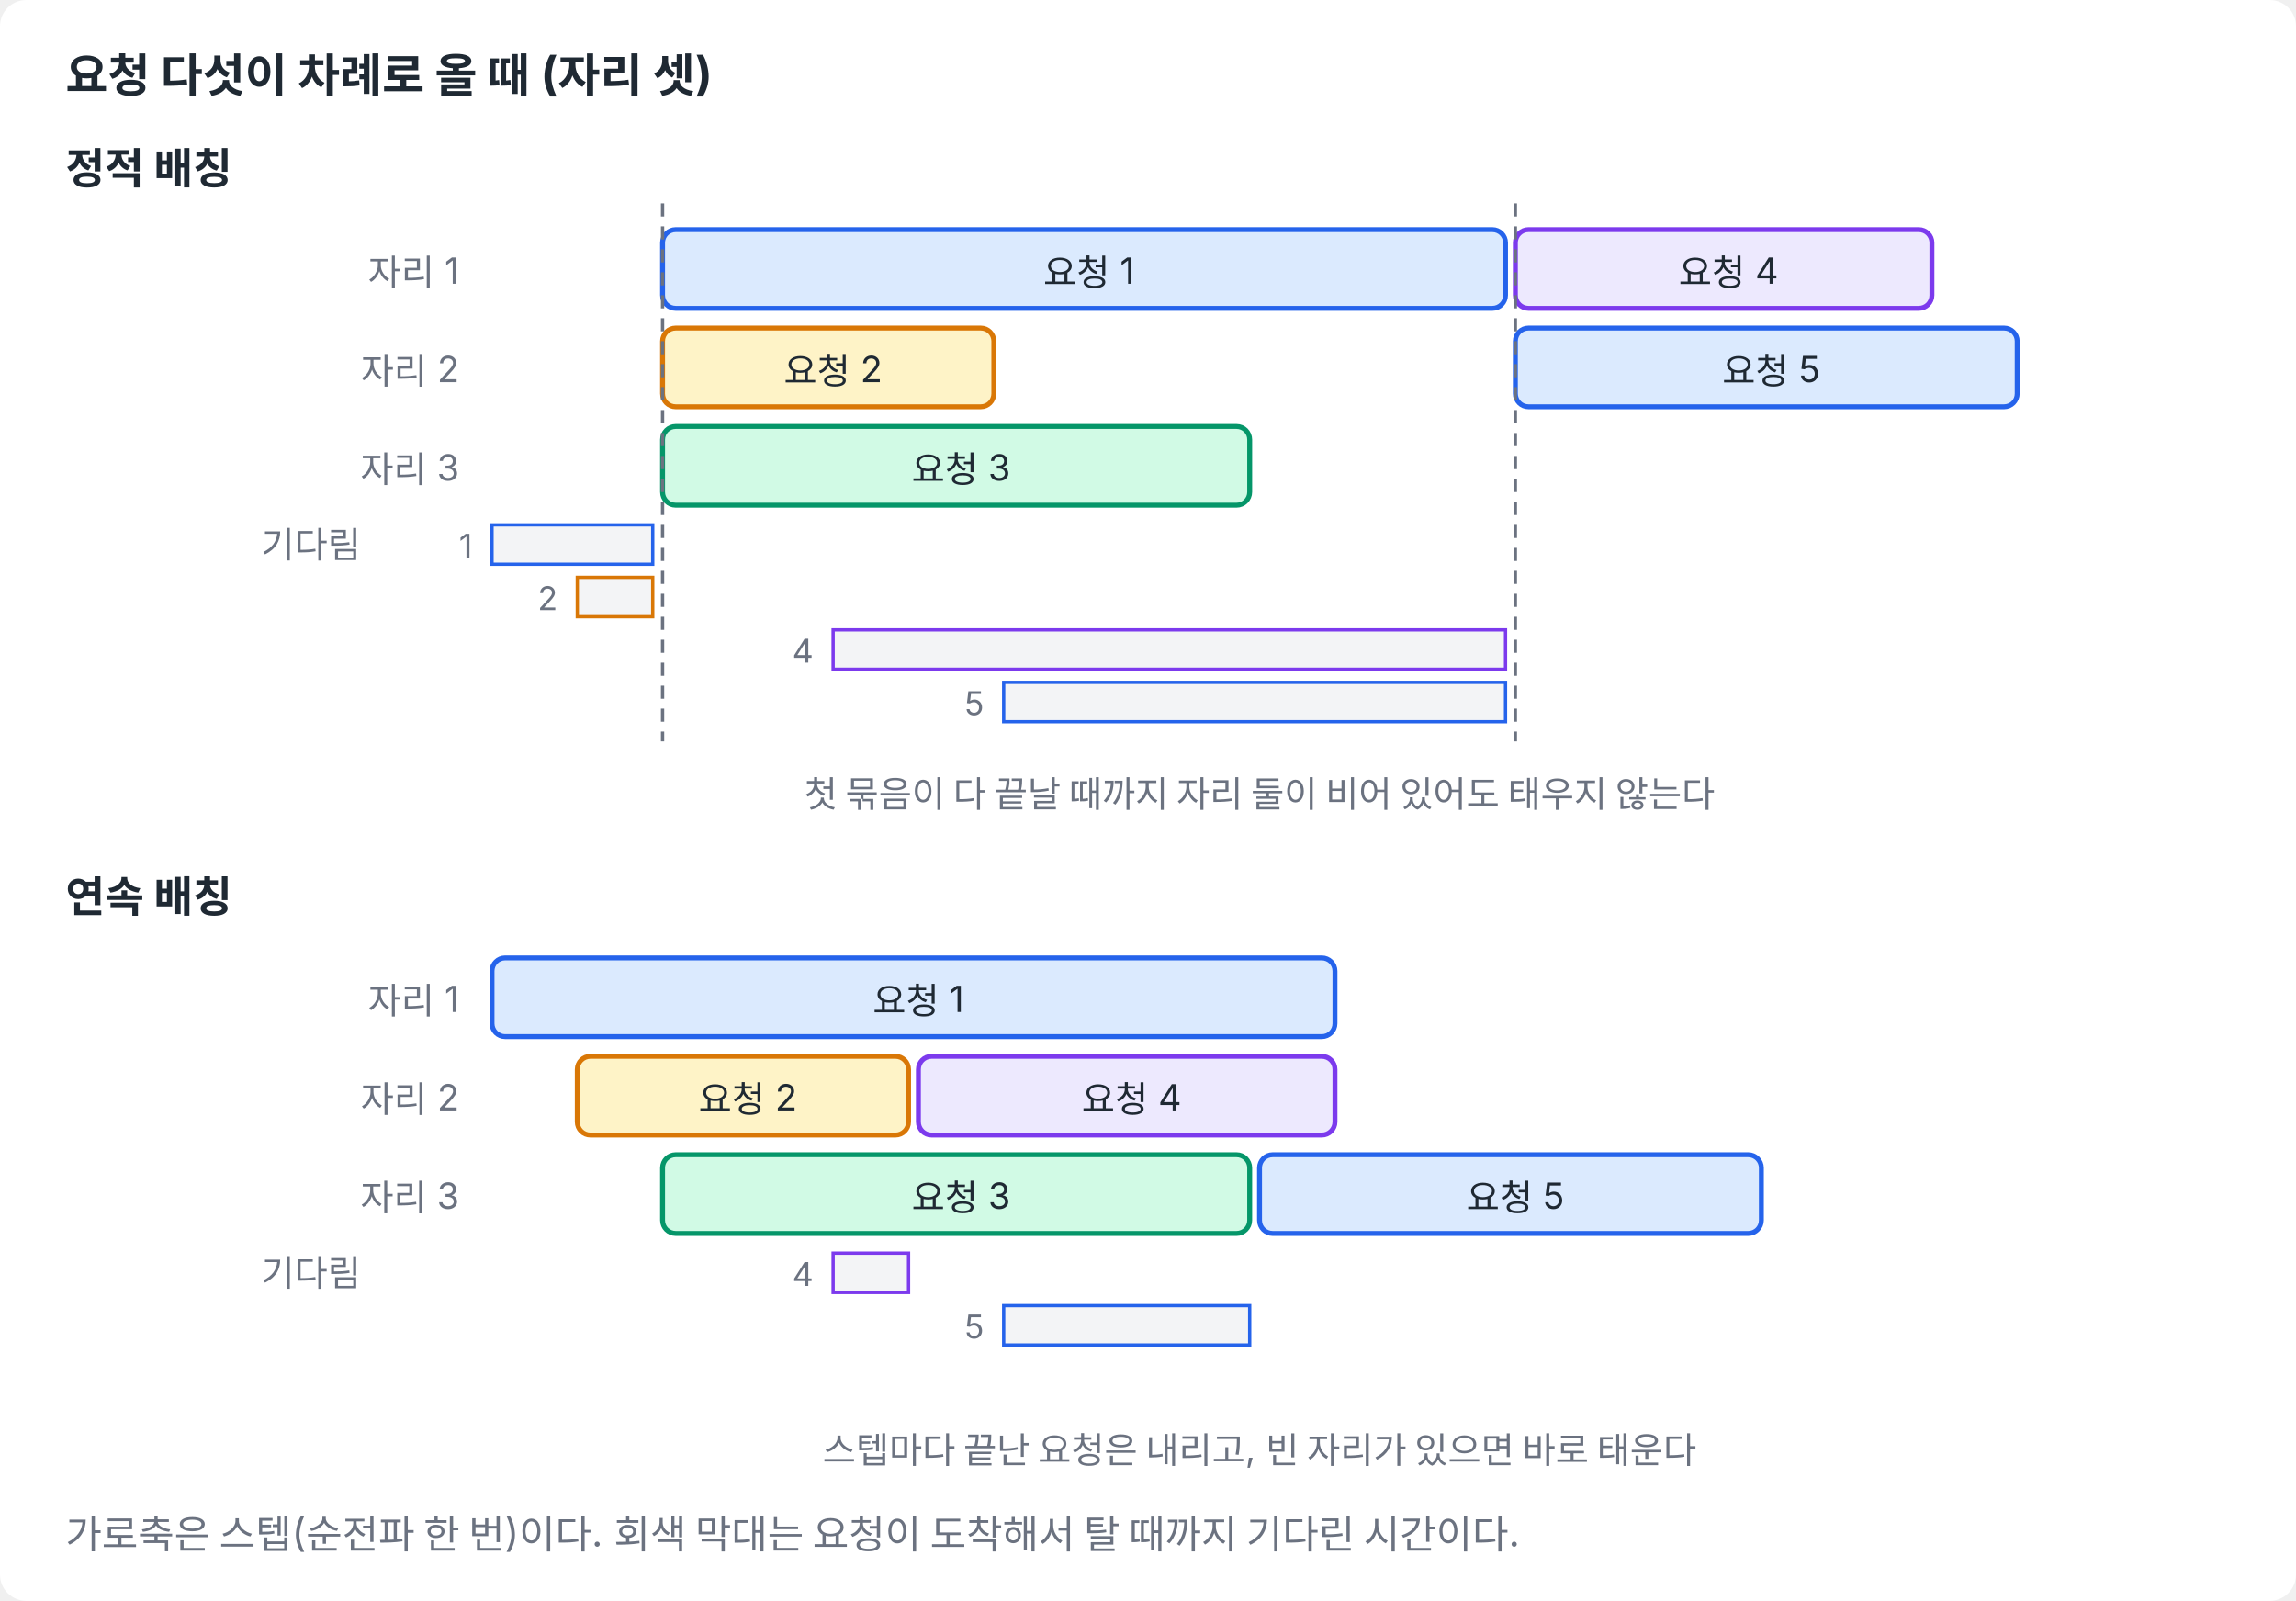
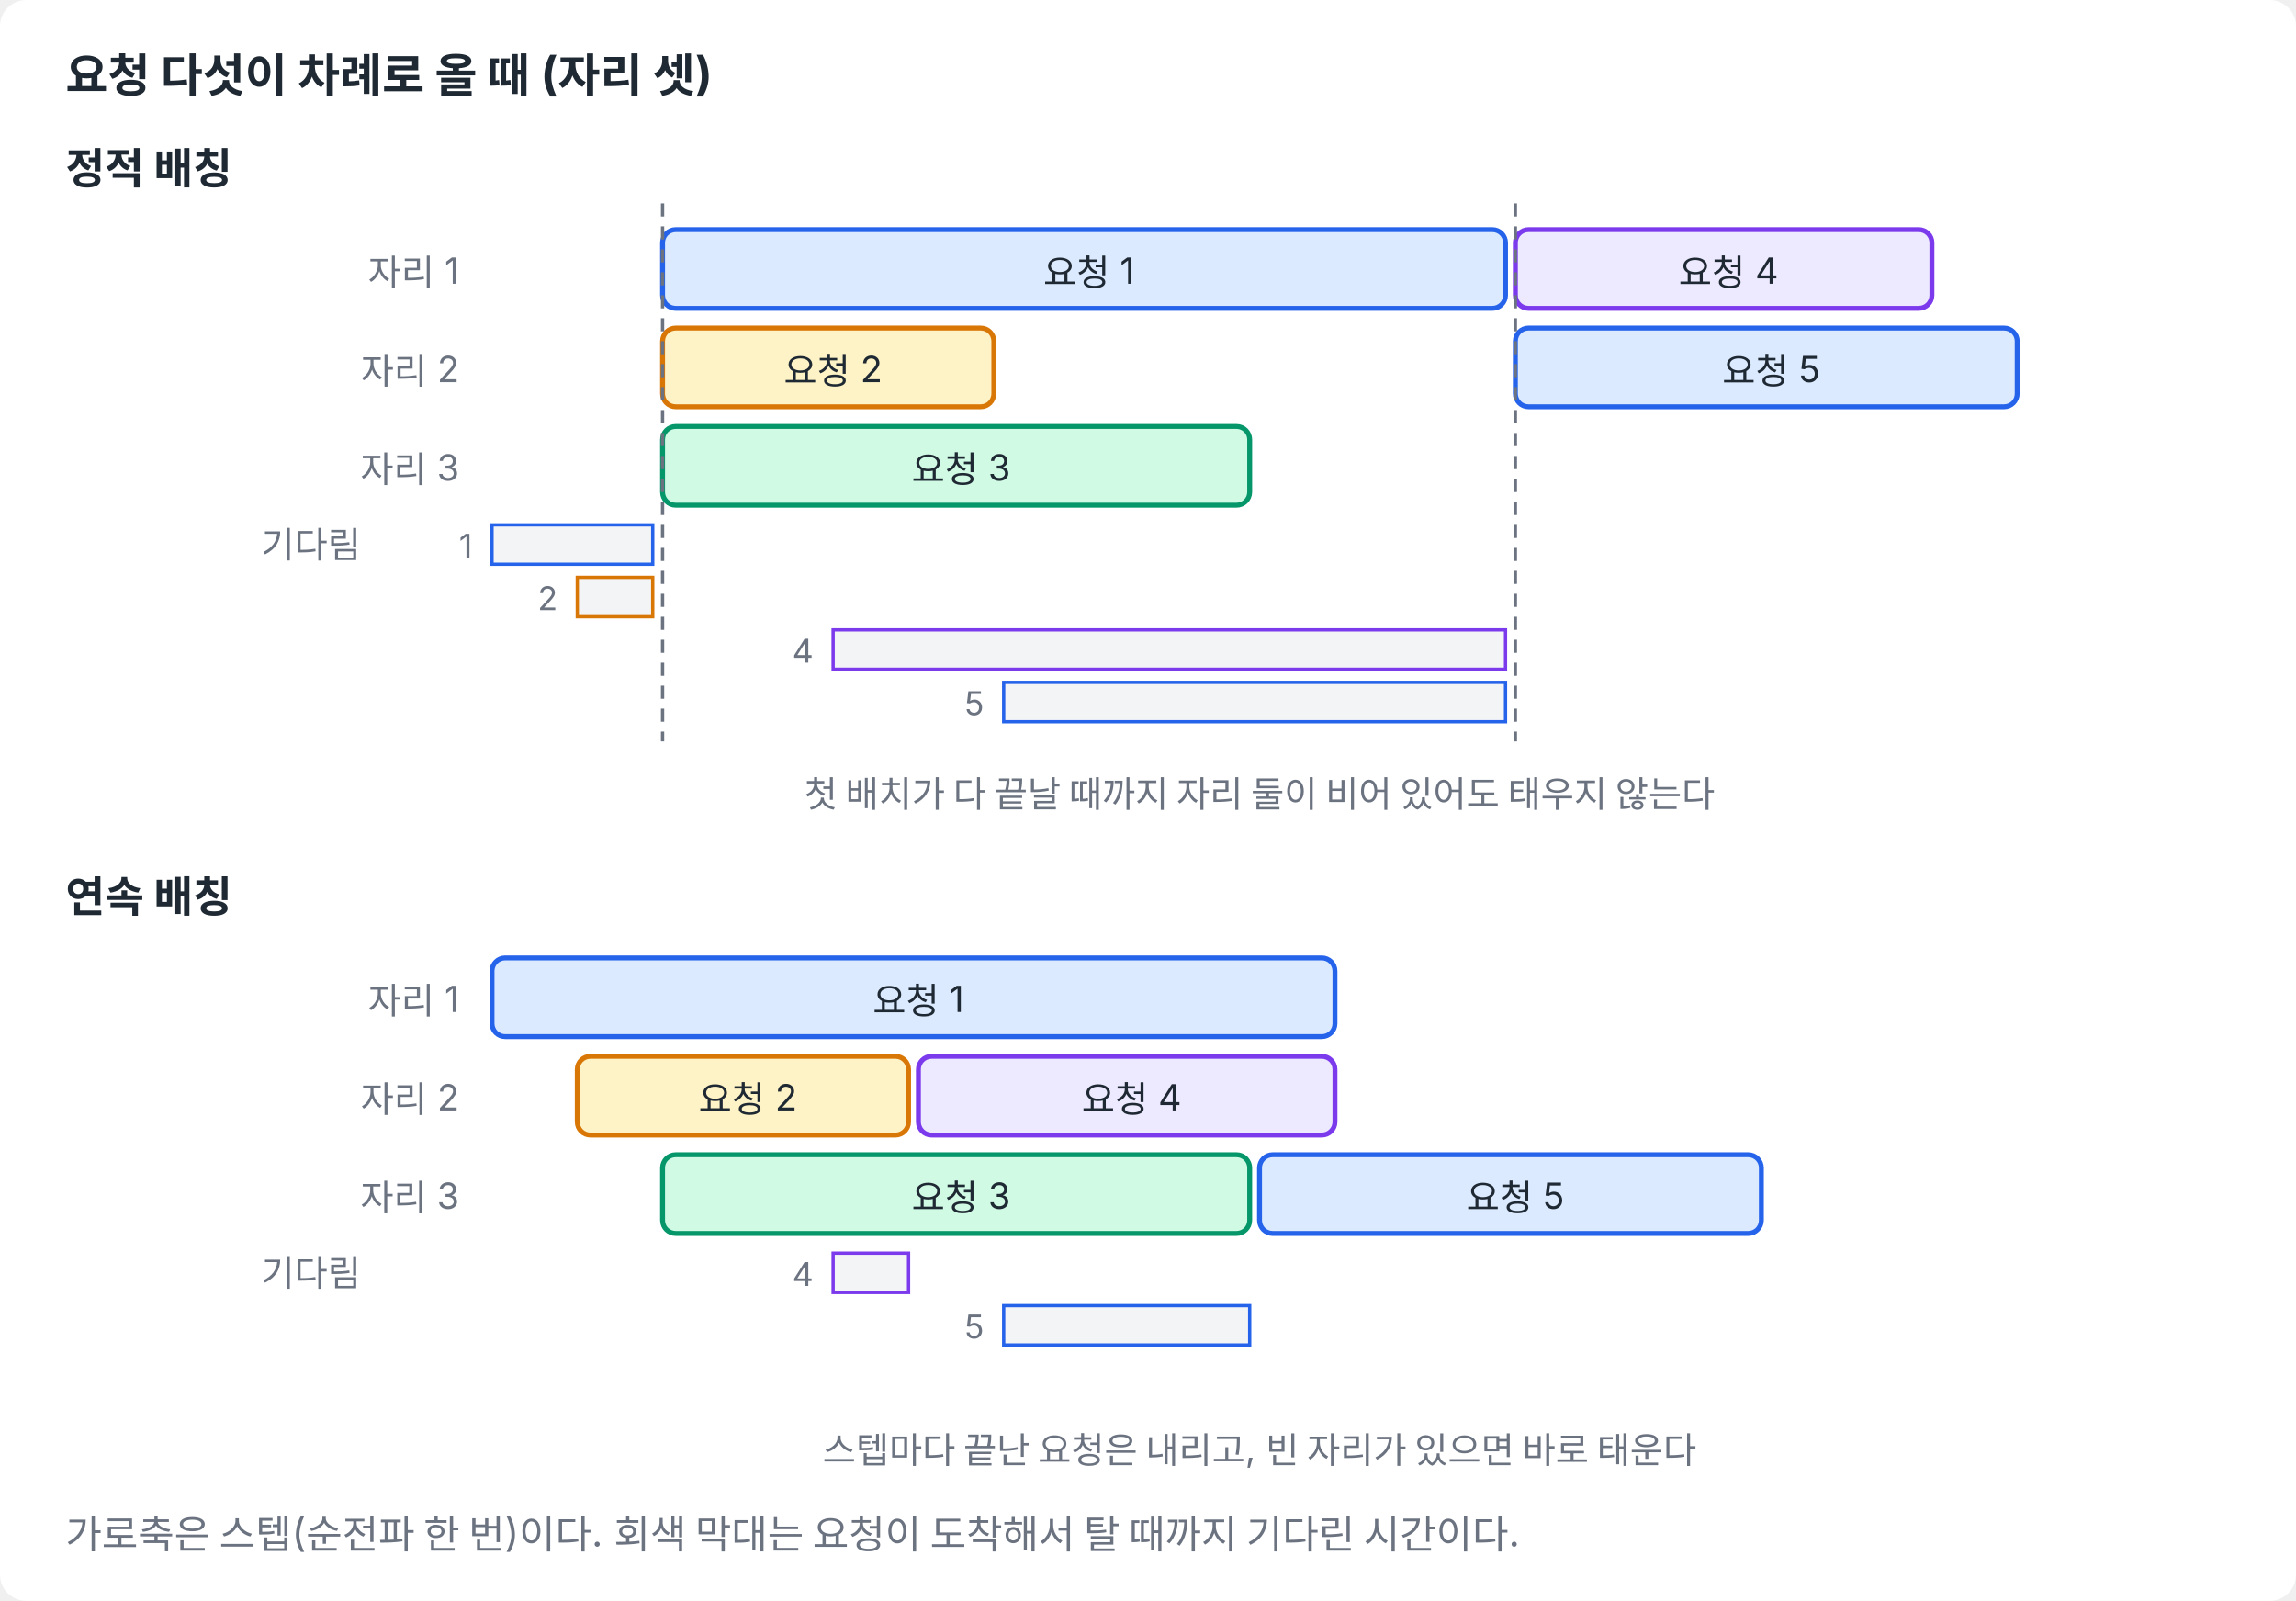
<svg xmlns="http://www.w3.org/2000/svg" viewBox="0 0 700 488" width="700" height="488" font-family="-apple-system, Segoe UI, Noto Sans KR, sans-serif" font-size="14">
  <defs>
    <marker id="arrow-1f2933" viewBox="0 0 10 10" refX="9" refY="5" markerWidth="7" markerHeight="7" orient="auto">
      <path d="M0,0 L10,5 L0,10 z" fill="#1f2933" />
    </marker>
    <marker id="arrow-6b7280" viewBox="0 0 10 10" refX="9" refY="5" markerWidth="7" markerHeight="7" orient="auto">
      <path d="M0,0 L10,5 L0,10 z" fill="#6b7280" />
    </marker>
    <marker id="arrow-2563eb" viewBox="0 0 10 10" refX="9" refY="5" markerWidth="7" markerHeight="7" orient="auto">
      <path d="M0,0 L10,5 L0,10 z" fill="#2563eb" />
    </marker>
    <marker id="arrow-d97706" viewBox="0 0 10 10" refX="9" refY="5" markerWidth="7" markerHeight="7" orient="auto">
      <path d="M0,0 L10,5 L0,10 z" fill="#d97706" />
    </marker>
    <marker id="arrow-059669" viewBox="0 0 10 10" refX="9" refY="5" markerWidth="7" markerHeight="7" orient="auto">
      <path d="M0,0 L10,5 L0,10 z" fill="#059669" />
    </marker>
  </defs>
  <rect width="700" height="488" rx="8" fill="#ffffff" />
  <text x="20" y="28" fill="#1f2933" font-size="14" text-anchor="start" font-weight="bold">요청 다섯이 차례로 올 때 (자리 셋)</text>
  <text x="20" y="56" fill="#1f2933" font-size="13" text-anchor="start" font-weight="bold">정적 배칭</text>
  <rect x="202.0" y="70.0" width="257.0" height="24.0" rx="4" fill="#dbeafe" stroke="#2563eb" stroke-width="1.5" />
  <text x="332.0" y="87" fill="#1f2933" font-size="11" text-anchor="middle" font-weight="normal">요청 1</text>
  <rect x="150.0" y="160.0" width="49.0" height="12.0" rx="0" fill="#f3f4f6" stroke="#2563eb" stroke-width="1" />
  <text x="144" y="170" fill="#6b7280" font-size="10" text-anchor="end" font-weight="normal">1</text>
  <rect x="202.0" y="100.0" width="101.0" height="24.0" rx="4" fill="#fef3c7" stroke="#d97706" stroke-width="1.5" />
  <text x="254.0" y="117" fill="#1f2933" font-size="11" text-anchor="middle" font-weight="normal">요청 2</text>
  <rect x="176.0" y="176.0" width="23.0" height="12.0" rx="0" fill="#f3f4f6" stroke="#d97706" stroke-width="1" />
  <text x="170" y="186" fill="#6b7280" font-size="10" text-anchor="end" font-weight="normal">2</text>
  <rect x="202.0" y="130.0" width="179.0" height="24.0" rx="4" fill="#d1fae5" stroke="#059669" stroke-width="1.5" />
  <text x="293.0" y="147" fill="#1f2933" font-size="11" text-anchor="middle" font-weight="normal">요청 3</text>
  <rect x="462.0" y="70.0" width="127.0" height="24.0" rx="4" fill="#ede9fe" stroke="#7c3aed" stroke-width="1.5" />
  <text x="527.0" y="87" fill="#1f2933" font-size="11" text-anchor="middle" font-weight="normal">요청 4</text>
  <rect x="254.0" y="192.0" width="205.0" height="12.0" rx="0" fill="#f3f4f6" stroke="#7c3aed" stroke-width="1" />
  <text x="248" y="202" fill="#6b7280" font-size="10" text-anchor="end" font-weight="normal">4</text>
  <rect x="462.0" y="100.0" width="153.0" height="24.0" rx="4" fill="#dbeafe" stroke="#2563eb" stroke-width="1.5" />
  <text x="540.0" y="117" fill="#1f2933" font-size="11" text-anchor="middle" font-weight="normal">요청 5</text>
  <rect x="306.0" y="208.0" width="153.0" height="12.0" rx="0" fill="#f3f4f6" stroke="#2563eb" stroke-width="1" />
  <text x="300" y="218" fill="#6b7280" font-size="10" text-anchor="end" font-weight="normal">5</text>
  <text x="140" y="87" fill="#6b7280" font-size="11" text-anchor="end" font-weight="normal">자리 1</text>
  <text x="140" y="117" fill="#6b7280" font-size="11" text-anchor="end" font-weight="normal">자리 2</text>
  <text x="140" y="147" fill="#6b7280" font-size="11" text-anchor="end" font-weight="normal">자리 3</text>
  <text x="110" y="170" fill="#6b7280" font-size="11" text-anchor="end" font-weight="normal">기다림</text>
  <line x1="202" y1="62" x2="202" y2="226" stroke="#6b7280" stroke-width="1" stroke-dasharray="4,3" />
  <line x1="462" y1="62" x2="462" y2="226" stroke="#6b7280" stroke-width="1" stroke-dasharray="4,3" />
-   <text x="384" y="246" fill="#6b7280" font-size="11" text-anchor="middle" font-weight="normal">첫 묶음이 다 끝날 때까지 자리 둘이 비어 있어도 태우지 않는다</text>
+   <text x="384" y="246" fill="#6b7280" font-size="11" text-anchor="middle" font-weight="normal">첫 배치가 다 끝날 때까지 자리 둘이 비어 있어도 태우지 않는다</text>
  <text x="20" y="278" fill="#1f2933" font-size="13" text-anchor="start" font-weight="bold">연속 배칭</text>
  <rect x="150.0" y="292.0" width="257.0" height="24.0" rx="4" fill="#dbeafe" stroke="#2563eb" stroke-width="1.5" />
  <text x="280.0" y="309" fill="#1f2933" font-size="11" text-anchor="middle" font-weight="normal">요청 1</text>
  <rect x="176.0" y="322.0" width="101.0" height="24.0" rx="4" fill="#fef3c7" stroke="#d97706" stroke-width="1.5" />
  <text x="228.0" y="339" fill="#1f2933" font-size="11" text-anchor="middle" font-weight="normal">요청 2</text>
  <rect x="202.0" y="352.0" width="179.0" height="24.0" rx="4" fill="#d1fae5" stroke="#059669" stroke-width="1.5" />
  <text x="293.0" y="369" fill="#1f2933" font-size="11" text-anchor="middle" font-weight="normal">요청 3</text>
  <rect x="280.0" y="322.0" width="127.0" height="24.0" rx="4" fill="#ede9fe" stroke="#7c3aed" stroke-width="1.5" />
  <text x="345.0" y="339" fill="#1f2933" font-size="11" text-anchor="middle" font-weight="normal">요청 4</text>
  <rect x="254.0" y="382.0" width="23.0" height="12.0" rx="0" fill="#f3f4f6" stroke="#7c3aed" stroke-width="1" />
  <text x="248" y="392" fill="#6b7280" font-size="10" text-anchor="end" font-weight="normal">4</text>
  <rect x="384.0" y="352.0" width="153.0" height="24.0" rx="4" fill="#dbeafe" stroke="#2563eb" stroke-width="1.5" />
  <text x="462.0" y="369" fill="#1f2933" font-size="11" text-anchor="middle" font-weight="normal">요청 5</text>
  <rect x="306.0" y="398.0" width="75.0" height="12.0" rx="0" fill="#f3f4f6" stroke="#2563eb" stroke-width="1" />
  <text x="300" y="408" fill="#6b7280" font-size="10" text-anchor="end" font-weight="normal">5</text>
  <text x="140" y="309" fill="#6b7280" font-size="11" text-anchor="end" font-weight="normal">자리 1</text>
  <text x="140" y="339" fill="#6b7280" font-size="11" text-anchor="end" font-weight="normal">자리 2</text>
  <text x="140" y="369" fill="#6b7280" font-size="11" text-anchor="end" font-weight="normal">자리 3</text>
  <text x="110" y="392" fill="#6b7280" font-size="11" text-anchor="end" font-weight="normal">기다림</text>
  <text x="384" y="446" fill="#6b7280" font-size="11" text-anchor="middle" font-weight="normal">스텝마다 끝난 요청은 내리고, 빈 자리가 있으면 바로 태운다</text>
  <text x="20" y="472" fill="#6b7280" font-size="12" text-anchor="start" font-weight="normal">가로축은 스텝(순전파 한 번)이다. 회색 막대는 요청이 도착해서 탈 때까지 기다린 시간이다.</text>
</svg>
